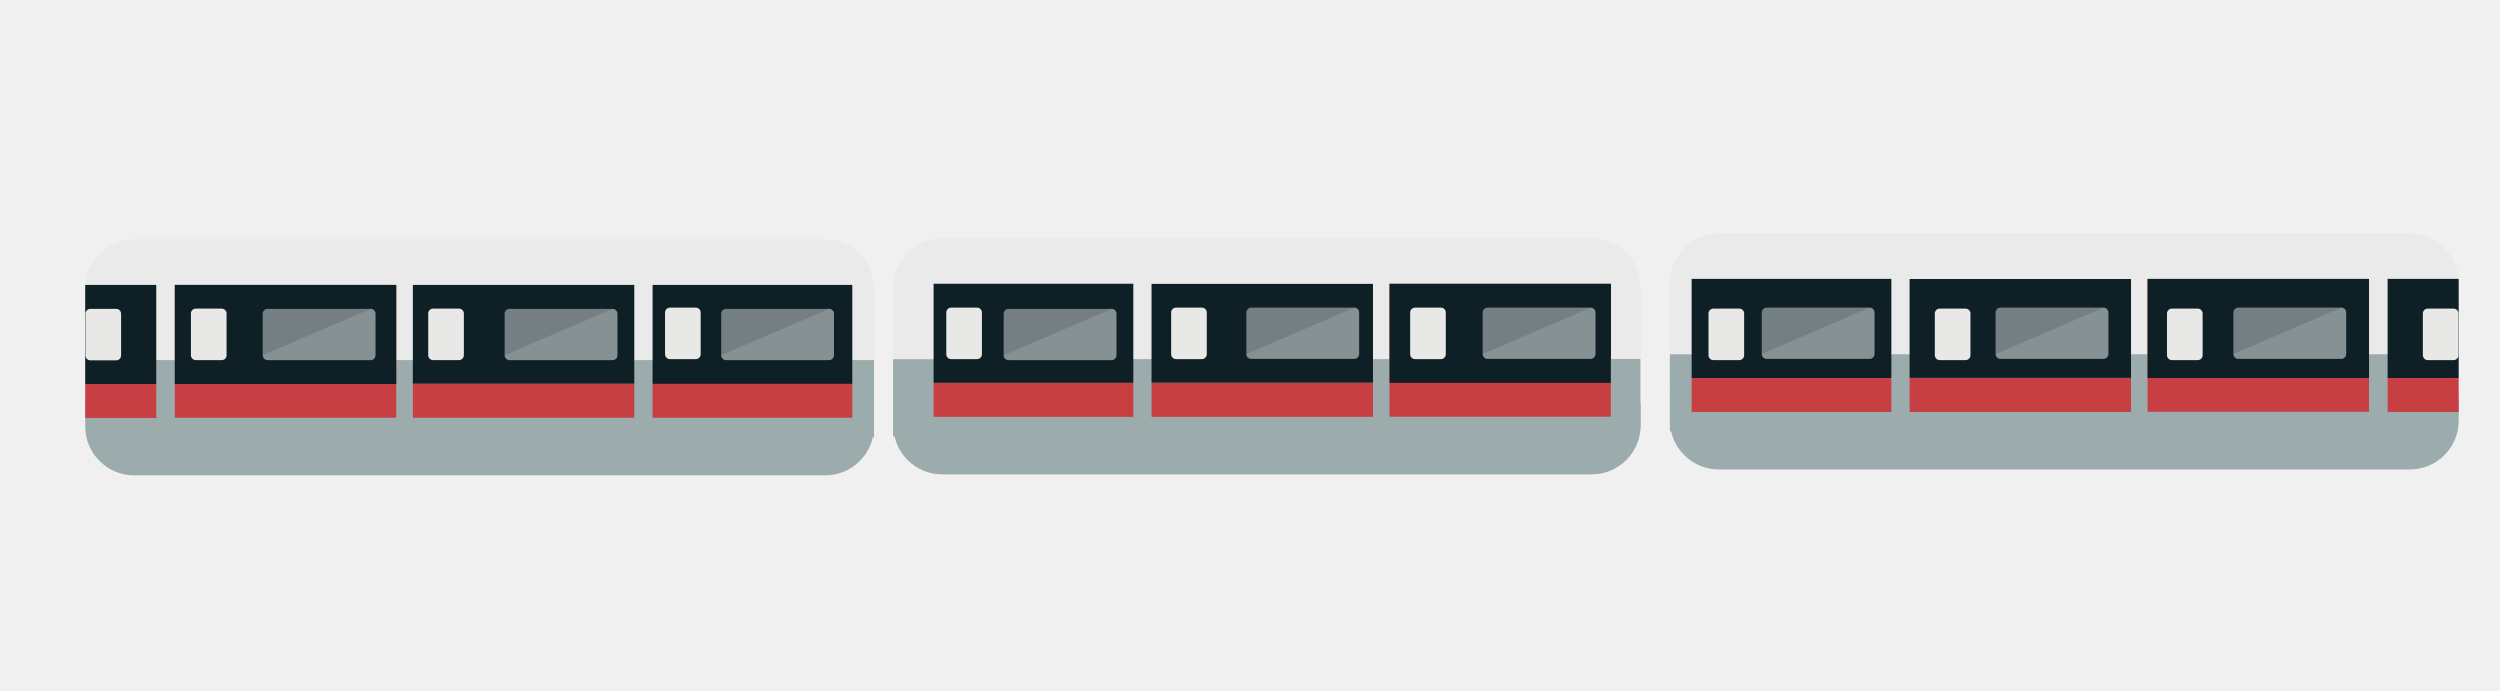
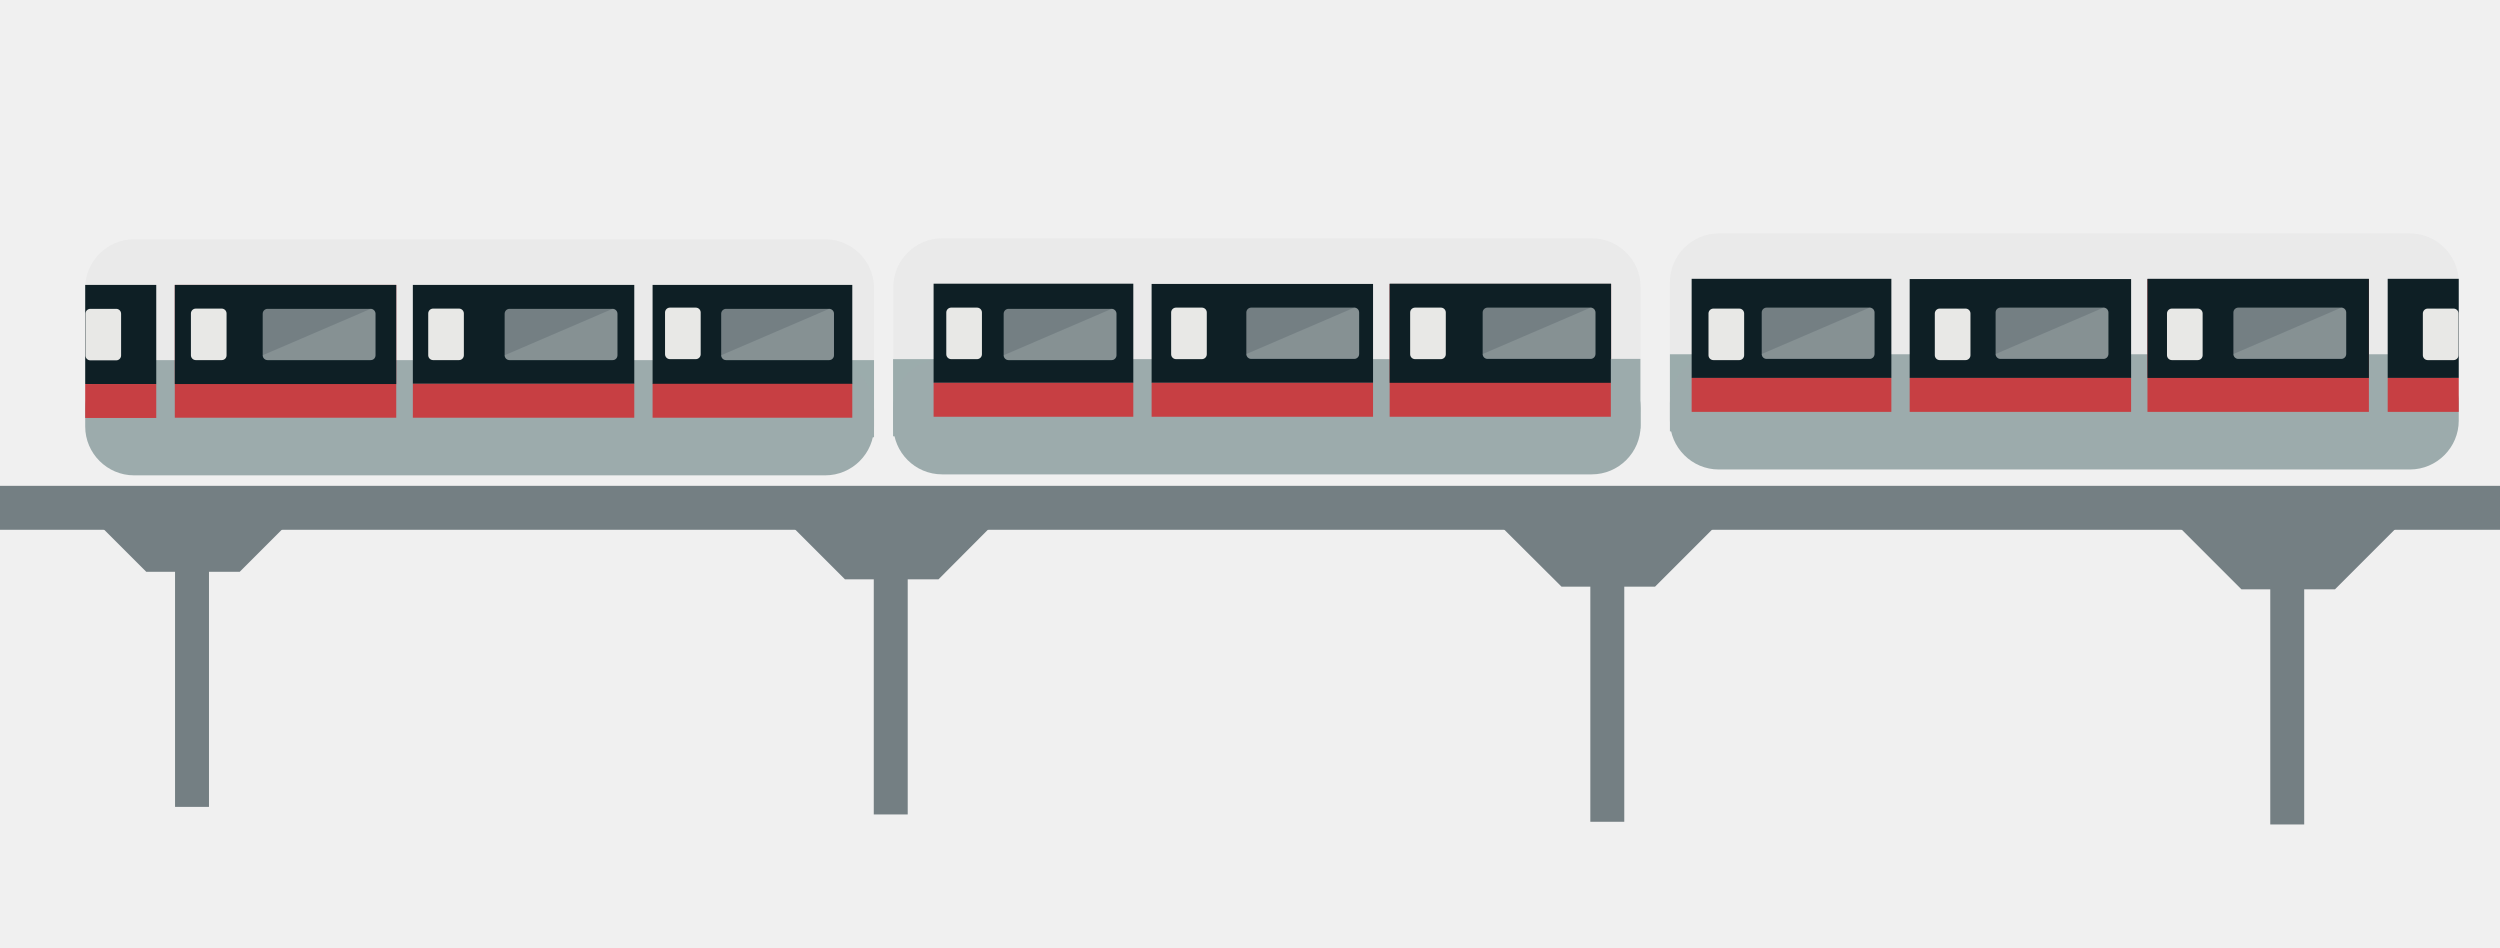
- <svg xmlns="http://www.w3.org/2000/svg" version="1.1" id="Layer_2_1_" x="0px" y="0px" viewBox="0 0 1024 283" style="enable-background:new 0 0 1024 283;" xml:space="preserve">
+ <svg xmlns="http://www.w3.org/2000/svg" version="1.1" id="Layer_2_1_" x="0px" y="0px" viewBox="0 0 1024 388" style="enable-background:new 0 0 1024 388;" xml:space="preserve">
  <style type="text/css">
- 	.st0{fill:#EAEAEA;}
- 	.st1{fill:#9BACAC;}
- 	.st2{fill:#9CABAC;}
- 	.st3{fill:#0E1F25;}
- 	.st4{fill:#C73F43;}
- 	.st5{fill:#747F83;}
- 	.st6{opacity:0.2;fill:#CBD5D4;}
+ 	.st0{fill:#747F83;}
+ 	.st1{fill:#EAEAEA;}
+ 	.st2{fill:#9BACAC;}
+ 	.st3{fill:#9CABAC;}
+ 	.st4{fill:#0E1F25;}
+ 	.st5{fill:#C73F43;}
+ 	.st6{opacity:0.2;fill:#CBD5D4;enable-background:new    ;}
	.st7{fill:#E8E8E6;}
+ 	.st8{fill:#FFFFFF;}
+ 	.st9{fill:#FFFFFF;stroke:#747F83;stroke-width:18;stroke-miterlimit:10;}
</style>
+   <polyline class="st0" points="35,209.3 59.9,234.2 98.2,234.2 124.4,208 " />
  <g>
-     <path class="st0" d="M338,187.9H54.9c-11,0-20-9-20-20V118c0-11,9-20,20-20H338c11,0,20,9,20,20v49.9   C358,178.9,349,187.9,338,187.9z" />
-     <rect x="276.2" y="147.5" class="st1" width="81.8" height="31.6" />
-     <path class="st2" d="M338,194.7H54.9c-11,0-20-9-20-20v-7.2c0-11,9-20,20-20H338c11,0,20,9,20,20v7.2   C358,185.8,349,194.7,338,194.7z" />
-     <rect x="34.9" y="116.7" class="st3" width="29.1" height="40.6" />
-     <rect x="71.6" y="116.7" class="st4" width="90.7" height="54.4" />
-     <rect x="34.9" y="157.3" class="st4" width="29.1" height="13.9" />
-     <rect x="169.1" y="116.7" class="st3" width="90.7" height="40.5" />
-     <rect x="267.3" y="116.7" class="st3" width="81.8" height="40.6" />
-     <rect x="71.6" y="116.7" class="st3" width="90.7" height="40.6" />
-     <rect x="169.1" y="157.2" class="st4" width="90.7" height="13.9" />
-     <rect x="267.3" y="157.2" class="st4" width="81.8" height="13.9" />
+     <path class="st1" d="M338,187.9H54.9c-11,0-20-9-20-20V118c0-11,9-20,20-20H338c11,0,20,9,20,20v49.9   C358,178.9,349,187.9,338,187.9z" />
+     <rect x="276.2" y="147.5" class="st2" width="81.8" height="31.6" />
+     <path class="st3" d="M338,194.7H54.9c-11,0-20-9-20-20v-7.2c0-11,9-20,20-20H338c11,0,20,9,20,20v7.2   C358,185.8,349,194.7,338,194.7z" />
+     <rect x="34.9" y="116.7" class="st4" width="29.1" height="40.6" />
+     <rect x="71.6" y="116.7" class="st5" width="90.7" height="54.4" />
+     <rect x="34.9" y="157.3" class="st5" width="29.1" height="13.9" />
+     <rect x="169.1" y="116.7" class="st4" width="90.7" height="40.5" />
+     <rect x="267.3" y="116.7" class="st4" width="81.8" height="40.6" />
+     <rect x="71.6" y="116.7" class="st4" width="90.7" height="40.6" />
+     <rect x="169.1" y="157.2" class="st5" width="90.7" height="13.9" />
+     <rect x="267.3" y="157.2" class="st5" width="81.8" height="13.9" />
  </g>
  <g>
-     <path class="st0" d="M704,185.5h283.1c11,0,20-9,20-20v-49.9c0-11-9-20-20-20H704c-11,0-20,9-20,20v49.9   C684,176.5,693,185.5,704,185.5z" />
-     <rect x="684" y="145.1" transform="matrix(-1 -4.490553e-11 4.490553e-11 -1 1449.777 321.8354)" class="st1" width="81.8" height="31.6" />
-     <path class="st2" d="M704,192.3h283.1c11,0,20-9,20-20v-7.2c0-11-9-20-20-20H704c-11,0-20,9-20,20v7.2   C684,183.3,693,192.3,704,192.3z" />
-     <rect x="977.9" y="114.3" transform="matrix(-1 -4.491220e-11 4.491220e-11 -1 1984.971 269.122)" class="st3" width="29.1" height="40.6" />
-     <rect x="879.7" y="114.3" transform="matrix(-1 -4.489621e-11 4.489621e-11 -1 1850.047 282.9776)" class="st4" width="90.7" height="54.4" />
-     <rect x="977.9" y="154.8" transform="matrix(-1 -4.491220e-11 4.491220e-11 -1 1984.971 323.5437)" class="st4" width="29.1" height="13.9" />
-     <rect x="782.2" y="114.3" transform="matrix(-1 -4.489621e-11 4.489621e-11 -1 1655.068 269.0767)" class="st3" width="90.7" height="40.5" />
-     <rect x="692.9" y="114.3" transform="matrix(-1 -4.489443e-11 4.489443e-11 -1 1467.597 269.122)" class="st3" width="81.8" height="40.6" />
-     <rect x="879.7" y="114.3" transform="matrix(-1 -4.490642e-11 4.490642e-11 -1 1850.047 269.122)" class="st3" width="90.7" height="40.6" />
-     <rect x="782.2" y="154.8" transform="matrix(-1 -4.490642e-11 4.490642e-11 -1 1655.068 323.5437)" class="st4" width="90.7" height="13.9" />
-     <rect x="692.9" y="154.8" transform="matrix(-1 -4.490553e-11 4.490553e-11 -1 1467.597 323.5437)" class="st4" width="81.8" height="13.9" />
+     <path class="st1" d="M704,185.5h283.1c11,0,20-9,20-20v-49.9c0-11-9-20-20-20H704c-11,0-20,9-20,20v49.9   C684,176.5,693,185.5,704,185.5z" />
+     <rect x="684" y="145.1" class="st2" width="81.8" height="31.6" />
+     <path class="st3" d="M704,192.3h283.1c11,0,20-9,20-20v-7.2c0-11-9-20-20-20H704c-11,0-20,9-20,20v7.2   C684,183.3,693,192.3,704,192.3z" />
+     <rect x="978" y="114.2" class="st4" width="29.1" height="40.6" />
+     <rect x="879.6" y="114.3" class="st5" width="90.7" height="54.4" />
+     <rect x="978" y="154.8" class="st5" width="29.1" height="13.9" />
+     <rect x="782.2" y="114.3" class="st4" width="90.7" height="40.5" />
+     <rect x="692.9" y="114.2" class="st4" width="81.8" height="40.6" />
+     <rect x="879.6" y="114.2" class="st4" width="90.7" height="40.6" />
+     <rect x="782.2" y="154.8" class="st5" width="90.7" height="13.9" />
+     <rect x="692.9" y="154.8" class="st5" width="81.8" height="13.9" />
  </g>
  <g>
-     <path class="st0" d="M385.9,187.5h266.1c11,0,20-9,20-20v-49.9c0-11-9-20-20-20H385.9c-11,0-20,9-20,20v49.9   C365.9,178.5,374.8,187.5,385.9,187.5z" />
-     <rect x="365.9" y="147.1" transform="matrix(-1 -4.489443e-11 4.489443e-11 -1 813.4976 325.8354)" class="st1" width="81.8" height="31.6" />
-     <path class="st2" d="M385.9,194.3h266.1c11,0,20-9,20-20v-7.2c0-11-9-20-20-20H385.9c-11,0-20,9-20,20v7.2   C365.9,185.3,374.8,194.3,385.9,194.3z" />
-     <rect x="569.2" y="116.3" transform="matrix(-1 -4.490642e-11 4.490642e-11 -1 1229.051 286.9776)" class="st4" width="90.7" height="54.4" />
-     <rect x="471.7" y="116.3" transform="matrix(-1 -4.490642e-11 4.490642e-11 -1 1034.072 273.0767)" class="st3" width="90.7" height="40.5" />
-     <rect x="382.4" y="116.3" transform="matrix(-1 -4.489443e-11 4.489443e-11 -1 846.6009 273.122)" class="st3" width="81.8" height="40.6" />
-     <rect x="569.2" y="116.3" transform="matrix(-1 -4.489621e-11 4.489621e-11 -1 1229.051 273.122)" class="st3" width="90.7" height="40.6" />
-     <rect x="471.7" y="156.8" transform="matrix(-1 -4.489621e-11 4.489621e-11 -1 1034.072 327.5437)" class="st4" width="90.7" height="13.9" />
-     <rect x="382.4" y="156.8" transform="matrix(-1 -4.489443e-11 4.489443e-11 -1 846.6009 327.5437)" class="st4" width="81.8" height="13.9" />
-     <rect x="659.9" y="147.1" transform="matrix(-1 -2.381265e-10 2.381265e-10 -1 1331.807 322.7417)" class="st2" width="12.1" height="28.6" />
+     <path class="st1" d="M385.9,187.5H652c11,0,20-9,20-20v-49.9c0-11-9-20-20-20H385.9c-11,0-20,9-20,20v49.9   C365.9,178.5,374.8,187.5,385.9,187.5z" />
+     <rect x="365.8" y="147.1" class="st2" width="81.8" height="31.6" />
+     <path class="st3" d="M385.9,194.3H652c11,0,20-9,20-20v-7.2c0-11-9-20-20-20H385.9c-11,0-20,9-20,20v7.2   C365.9,185.3,374.8,194.3,385.9,194.3z" />
+     <rect x="569.2" y="116.3" class="st5" width="90.7" height="54.4" />
+     <rect x="471.7" y="116.3" class="st4" width="90.7" height="40.5" />
+     <rect x="382.4" y="116.2" class="st4" width="81.8" height="40.6" />
+     <rect x="569.2" y="116.2" class="st4" width="90.7" height="40.6" />
+     <rect x="471.7" y="156.8" class="st5" width="90.7" height="13.9" />
+     <rect x="382.4" y="156.8" class="st5" width="81.8" height="13.9" />
+     <rect x="659.8" y="147" class="st3" width="12.1" height="28.6" />
  </g>
  <g>
-     <path class="st5" d="M151.8,147.5h-42.2c-1.1,0-2-0.9-2-2v-17c0-1.1,0.9-2,2-2h42.2c1.1,0,2,0.9,2,2v17   C153.8,146.7,152.9,147.5,151.8,147.5z" />
+     <path class="st0" d="M151.8,147.5h-42.2c-1.1,0-2-0.9-2-2v-17c0-1.1,0.9-2,2-2h42.2c1.1,0,2,0.9,2,2v17   C153.8,146.7,152.9,147.5,151.8,147.5z" />
    <path class="st6" d="M151.8,147.5h-42.2c-1.1,0-2-0.9-2-2l44.2-19c1.1,0,2,0.9,2,2v17C153.8,146.7,152.9,147.5,151.8,147.5z" />
  </g>
  <g>
-     <path class="st5" d="M250.9,147.5h-42.2c-1.1,0-2-0.9-2-2v-17c0-1.1,0.9-2,2-2h42.2c1.1,0,2,0.9,2,2v17   C252.9,146.6,252.1,147.5,250.9,147.5z" />
+     <path class="st0" d="M250.9,147.5h-42.2c-1.1,0-2-0.9-2-2v-17c0-1.1,0.9-2,2-2h42.2c1.1,0,2,0.9,2,2v17   C252.9,146.6,252.1,147.5,250.9,147.5z" />
    <path class="st6" d="M250.9,147.5h-42.2c-1.1,0-2-0.9-2-2l44.2-19c1.1,0,2,0.9,2,2v17C252.9,146.6,252.1,147.5,250.9,147.5z" />
  </g>
  <g>
-     <path class="st5" d="M339.6,147.5h-42.2c-1.1,0-2-0.9-2-2v-17c0-1.1,0.9-2,2-2h42.2c1.1,0,2,0.9,2,2v17   C341.6,146.6,340.7,147.5,339.6,147.5z" />
+     <path class="st0" d="M339.6,147.5h-42.2c-1.1,0-2-0.9-2-2v-17c0-1.1,0.9-2,2-2h42.2c1.1,0,2,0.9,2,2v17   C341.6,146.6,340.7,147.5,339.6,147.5z" />
    <path class="st6" d="M339.6,147.5h-42.2c-1.1,0-2-0.9-2-2l44.2-19c1.1,0,2,0.9,2,2v17C341.6,146.6,340.7,147.5,339.6,147.5z" />
  </g>
  <g>
-     <path class="st5" d="M554.7,147h-42.2c-1.1,0-2-0.9-2-2v-17c0-1.1,0.9-2,2-2h42.2c1.1,0,2,0.9,2,2v17   C556.7,146.1,555.8,147,554.7,147z" />
+     <path class="st0" d="M554.7,147h-42.2c-1.1,0-2-0.9-2-2v-17c0-1.1,0.9-2,2-2h42.2c1.1,0,2,0.9,2,2v17   C556.7,146.1,555.8,147,554.7,147z" />
    <path class="st6" d="M554.7,147h-42.2c-1.1,0-2-0.9-2-2l44.2-19c1.1,0,2,0.9,2,2v17C556.7,146.1,555.8,147,554.7,147z" />
  </g>
  <g>
-     <path class="st5" d="M651.5,147h-42.2c-1.1,0-2-0.9-2-2v-17c0-1.1,0.9-2,2-2h42.2c1.1,0,2,0.9,2,2v17   C653.5,146.1,652.6,147,651.5,147z" />
+     <path class="st0" d="M651.5,147h-42.2c-1.1,0-2-0.9-2-2v-17c0-1.1,0.9-2,2-2h42.2c1.1,0,2,0.9,2,2v17   C653.5,146.1,652.6,147,651.5,147z" />
    <path class="st6" d="M651.5,147h-42.2c-1.1,0-2-0.9-2-2l44.2-19c1.1,0,2,0.9,2,2v17C653.5,146.1,652.6,147,651.5,147z" />
  </g>
  <g>
-     <path class="st5" d="M455.3,147.5h-42.2c-1.1,0-2-0.9-2-2v-17c0-1.1,0.9-2,2-2h42.2c1.1,0,2,0.9,2,2v17   C457.3,146.6,456.4,147.5,455.3,147.5z" />
+     <path class="st0" d="M455.3,147.5h-42.2c-1.1,0-2-0.9-2-2v-17c0-1.1,0.9-2,2-2h42.2c1.1,0,2,0.9,2,2v17   C457.3,146.6,456.4,147.5,455.3,147.5z" />
    <path class="st6" d="M455.3,147.5h-42.2c-1.1,0-2-0.9-2-2l44.2-19c1.1,0,2,0.9,2,2v17C457.3,146.6,456.4,147.5,455.3,147.5z" />
  </g>
  <g>
-     <path class="st5" d="M765.8,147h-42.2c-1.1,0-2-0.9-2-2v-17c0-1.1,0.9-2,2-2h42.2c1.1,0,2,0.9,2,2v17   C767.8,146.1,766.9,147,765.8,147z" />
+     <path class="st0" d="M765.8,147h-42.2c-1.1,0-2-0.9-2-2v-17c0-1.1,0.9-2,2-2h42.2c1.1,0,2,0.9,2,2v17   C767.8,146.1,766.9,147,765.8,147z" />
    <path class="st6" d="M765.8,147h-42.2c-1.1,0-2-0.9-2-2l44.2-19c1.1,0,2,0.9,2,2v17C767.8,146.1,766.9,147,765.8,147z" />
  </g>
  <g>
-     <path class="st5" d="M861.6,147h-42.2c-1.1,0-2-0.9-2-2v-17c0-1.1,0.9-2,2-2h42.2c1.1,0,2,0.9,2,2v17   C863.6,146.1,862.7,147,861.6,147z" />
+     <path class="st0" d="M861.6,147h-42.2c-1.1,0-2-0.9-2-2v-17c0-1.1,0.9-2,2-2h42.2c1.1,0,2,0.9,2,2v17   C863.6,146.1,862.7,147,861.6,147z" />
    <path class="st6" d="M861.6,147h-42.2c-1.1,0-2-0.9-2-2l44.2-19c1.1,0,2,0.9,2,2v17C863.6,146.1,862.7,147,861.6,147z" />
  </g>
  <g>
-     <path class="st5" d="M959,147h-42.2c-1.1,0-2-0.9-2-2v-17c0-1.1,0.9-2,2-2H959c1.1,0,2,0.9,2,2v17C961,146.1,960.1,147,959,147z" />
+     <path class="st0" d="M959,147h-42.2c-1.1,0-2-0.9-2-2v-17c0-1.1,0.9-2,2-2H959c1.1,0,2,0.9,2,2v17C961,146.1,960.1,147,959,147z" />
    <path class="st6" d="M959,147h-42.2c-1.1,0-2-0.9-2-2l44.2-19c1.1,0,2,0.9,2,2v17C961,146.1,960.1,147,959,147z" />
  </g>
  <path class="st7" d="M90.8,147.5H80.2c-1.1,0-2-0.9-2-2v-17.1c0-1.1,0.9-2,2-2h10.6c1.1,0,2,0.9,2,2v17.1  C92.8,146.7,91.9,147.5,90.8,147.5z" />
  <path class="st7" d="M47.6,147.6H37c-1.1,0-2-0.9-2-2v-17.1c0-1.1,0.9-2,2-2h10.6c1.1,0,2,0.9,2,2v17.1  C49.6,146.7,48.7,147.6,47.6,147.6z" />
  <path class="st7" d="M188,147.5h-10.6c-1.1,0-2-0.9-2-2v-17.1c0-1.1,0.9-2,2-2H188c1.1,0,2,0.9,2,2v17.1  C190,146.6,189.1,147.5,188,147.5z" />
  <path class="st7" d="M285,147.1h-10.6c-1.1,0-2-0.9-2-2V128c0-1.1,0.9-2,2-2H285c1.1,0,2,0.9,2,2v17.1  C287,146.2,286.1,147.1,285,147.1z" />
  <path class="st7" d="M400.2,147.1h-10.6c-1.1,0-2-0.9-2-2V128c0-1.1,0.9-2,2-2h10.6c1.1,0,2,0.9,2,2v17.1  C402.2,146.2,401.3,147.1,400.2,147.1z" />
  <path class="st7" d="M590.2,147.1h-10.6c-1.1,0-2-0.9-2-2V128c0-1.1,0.9-2,2-2h10.6c1.1,0,2,0.9,2,2v17.1  C592.2,146.2,591.3,147.1,590.2,147.1z" />
  <path class="st7" d="M492.3,147.1h-10.6c-1.1,0-2-0.9-2-2V128c0-1.1,0.9-2,2-2h10.6c1.1,0,2,0.9,2,2v17.1  C494.3,146.2,493.4,147.1,492.3,147.1z" />
  <path class="st7" d="M712.4,147.5h-10.6c-1.1,0-2-0.9-2-2v-17.1c0-1.1,0.9-2,2-2h10.6c1.1,0,2,0.9,2,2v17.1  C714.4,146.6,713.5,147.5,712.4,147.5z" />
  <path class="st7" d="M805.1,147.5h-10.6c-1.1,0-2-0.9-2-2v-17.1c0-1.1,0.9-2,2-2h10.6c1.1,0,2,0.9,2,2v17.1  C807.1,146.6,806.2,147.5,805.1,147.5z" />
  <path class="st7" d="M900.2,147.5h-10.6c-1.1,0-2-0.9-2-2v-17.1c0-1.1,0.9-2,2-2h10.6c1.1,0,2,0.9,2,2v17.1  C902.2,146.6,901.3,147.5,900.2,147.5z" />
  <path class="st7" d="M1005,147.5h-10.6c-1.1,0-2-0.9-2-2v-17.1c0-1.1,0.9-2,2-2h10.6c1.1,0,2,0.9,2,2v17.1  C1007,146.6,1006.1,147.5,1005,147.5z" />
+   <path class="st8" d="M0,235.6" />
+   <line class="st9" x1="1024" y1="208" x2="0" y2="208" />
+   <rect x="71.7" y="214.1" class="st0" width="13.9" height="116.4" />
+   <polyline class="st0" points="321.2,212.4 346.1,237.3 384.4,237.3 410.6,211 " />
+   <rect x="357.9" y="217.2" class="st0" width="13.9" height="116.4" />
+   <polyline class="st0" points="614.7,215.5 639.6,240.3 677.9,240.3 704.1,214.1 " />
+   <rect x="651.4" y="220.2" class="st0" width="13.9" height="116.4" />
+   <polyline class="st0" points="893.2,216.5 918.1,241.4 956.4,241.4 982.6,215.2 " />
+   <rect x="929.9" y="221.3" class="st0" width="13.9" height="116.4" />
</svg>
